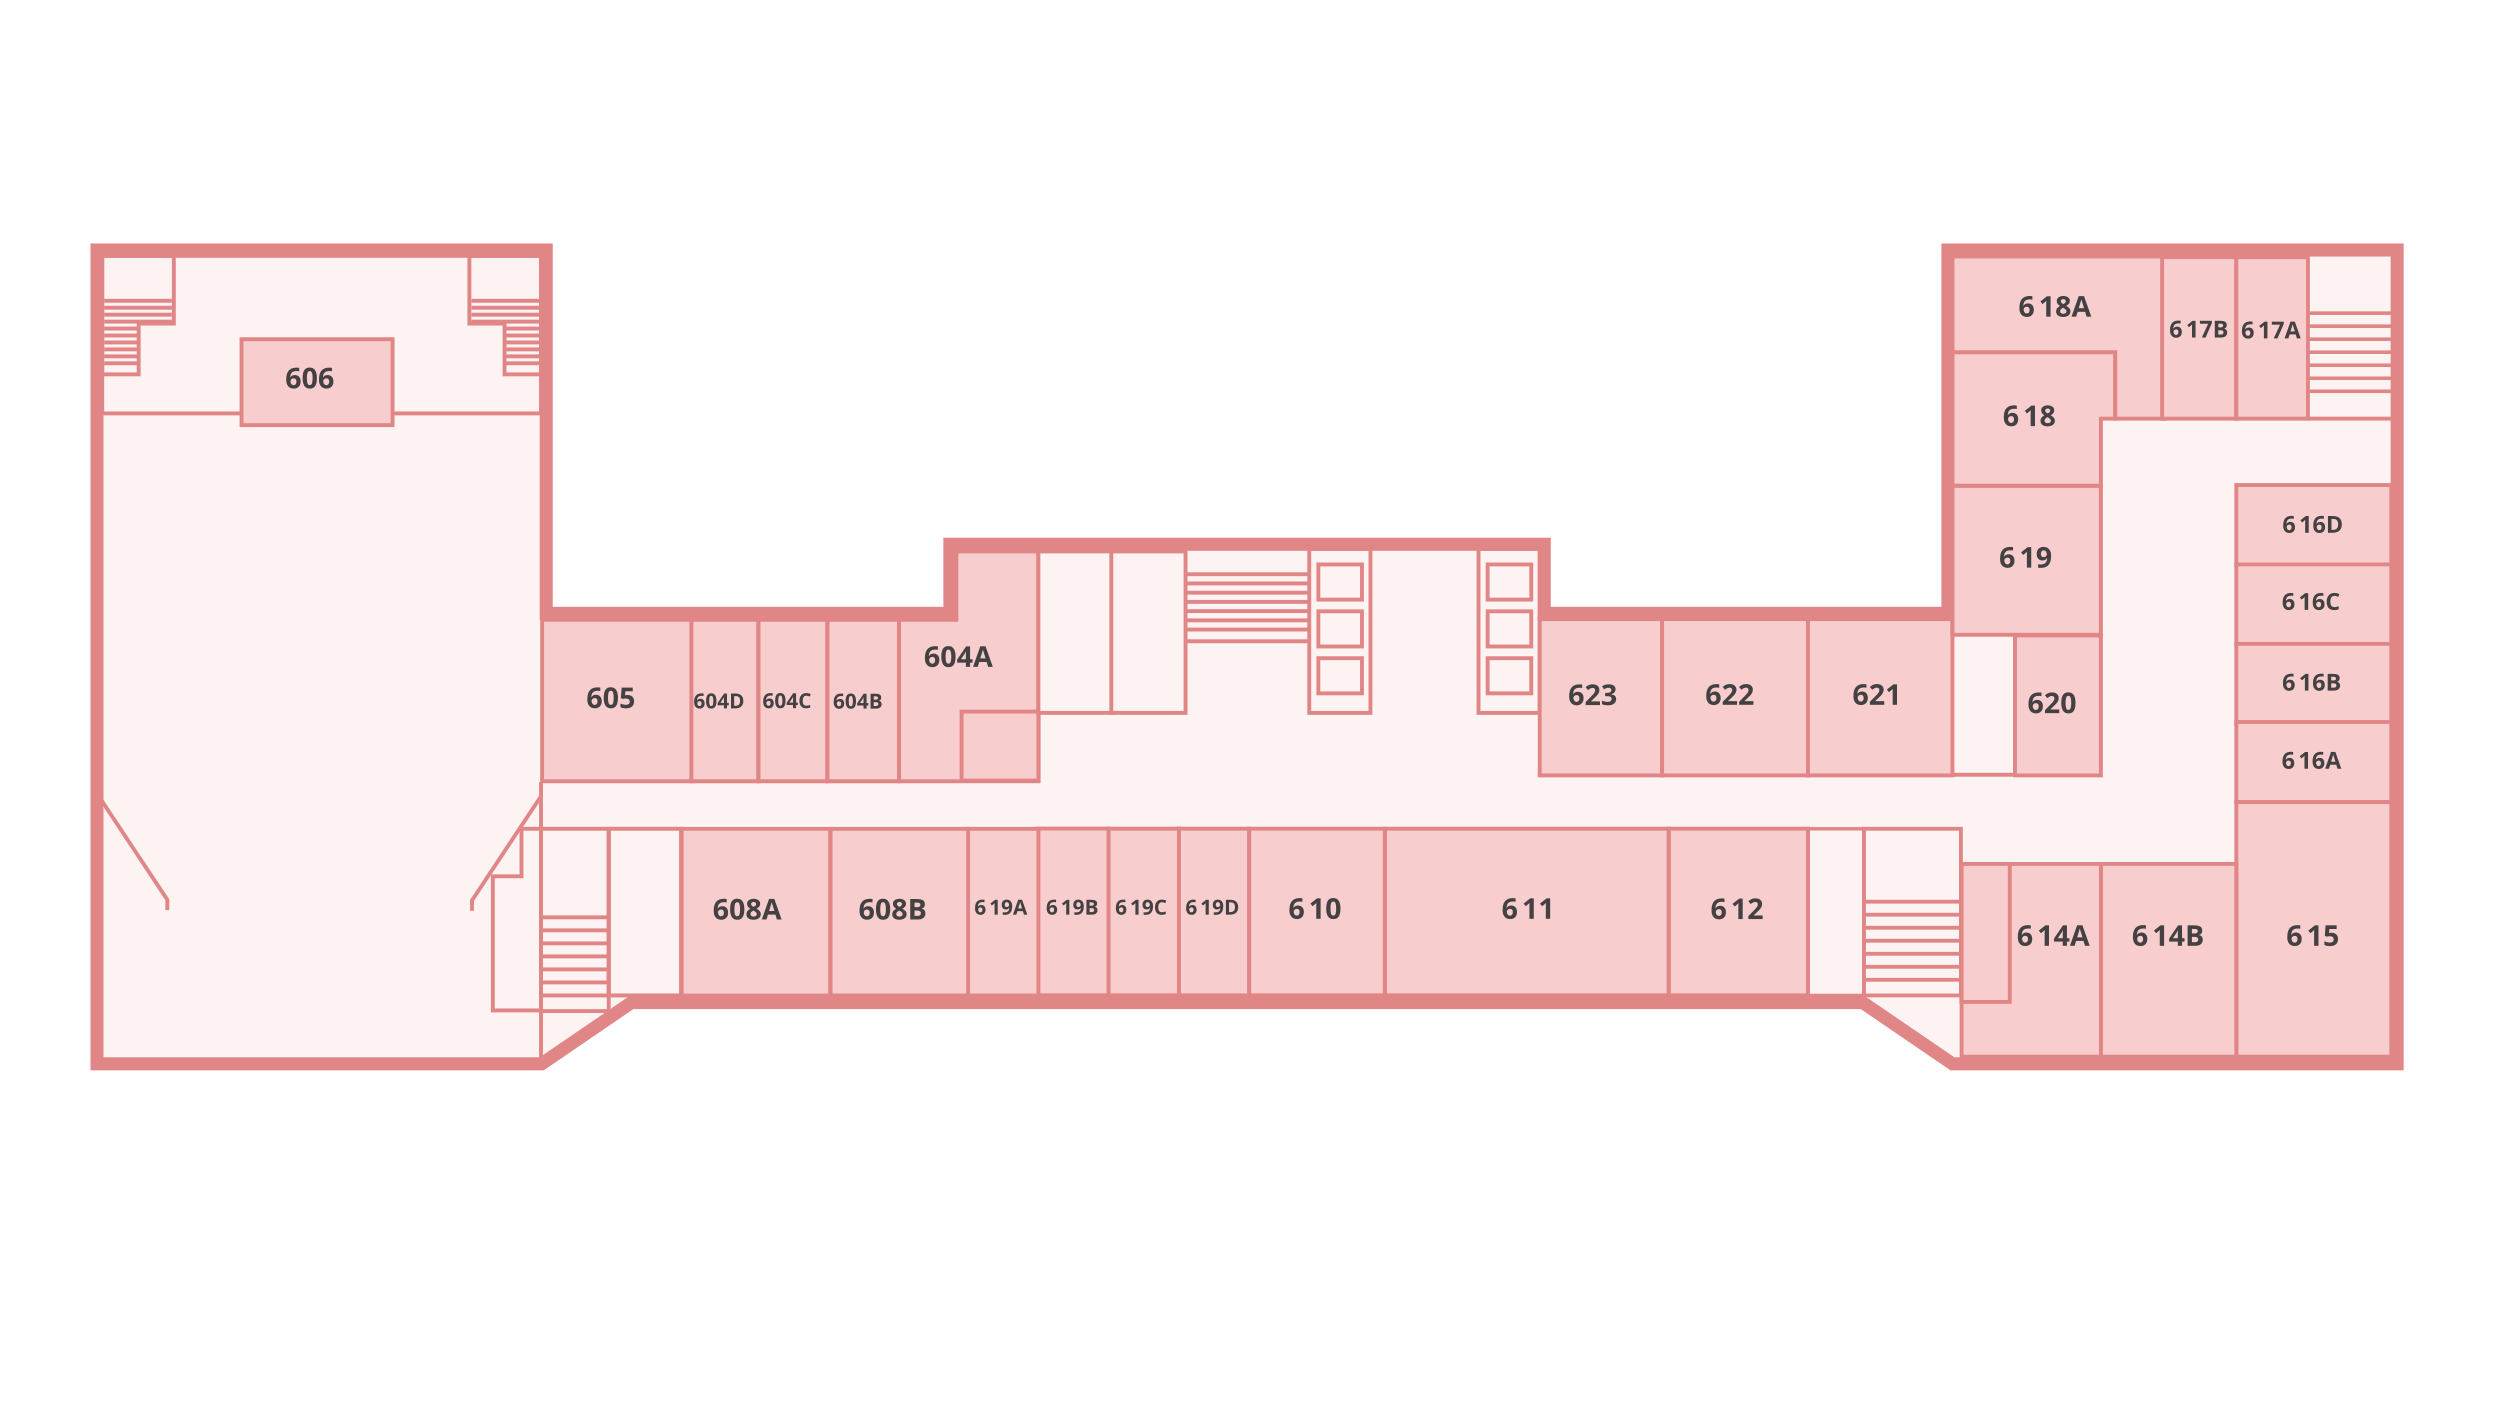
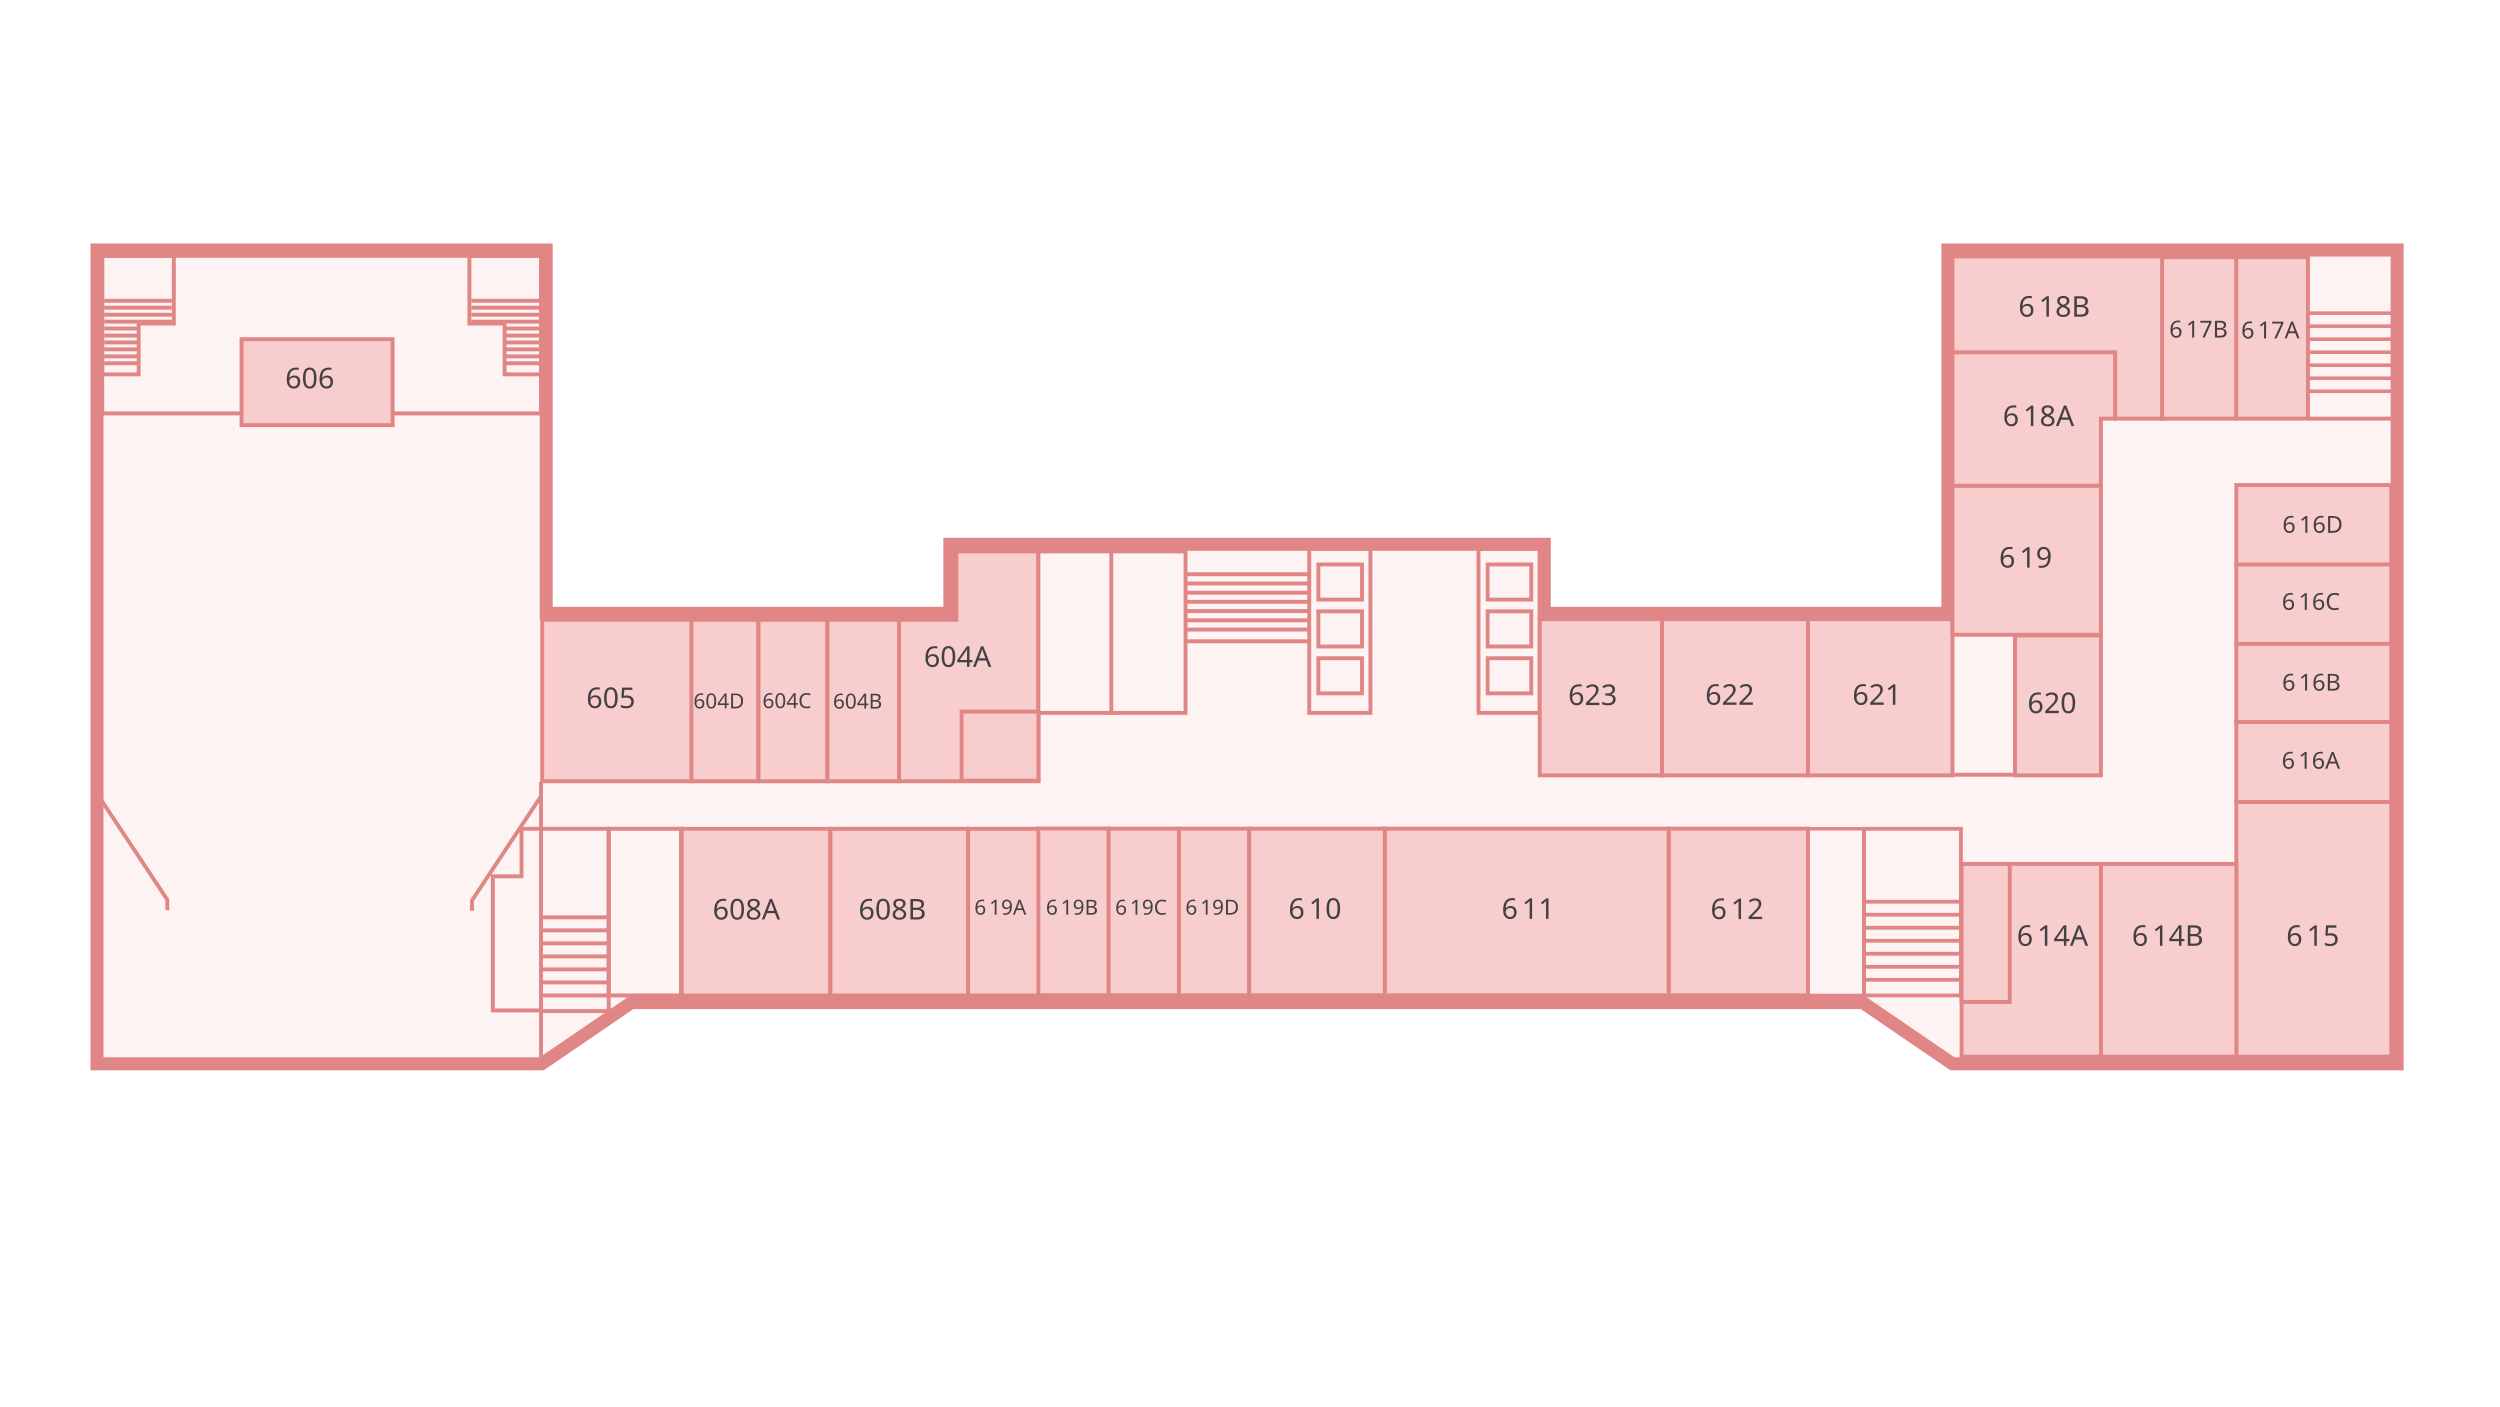
- <svg xmlns="http://www.w3.org/2000/svg" viewBox="0 0 1920 1080">
+ <svg xmlns="http://www.w3.org/2000/svg" version="1.1" id="레이어_1" x="0px" y="0px" viewBox="0 0 1920 1080" style="enable-background:new 0 0 1920 1080;" xml:space="preserve">
+   <style type="text/css">
+ 	.st0{fill:#FDF3F2;}
+ 	.st1{fill:#E18686;}
+ 	.st2{fill:none;stroke:#E18686;stroke-width:3;stroke-miterlimit:10;}
+ 	.st3{fill:none;stroke:#E18686;stroke-width:2.94;stroke-miterlimit:10;}
+ 	.st4{fill:none;stroke:#E18686;stroke-width:2.75;stroke-miterlimit:10;}
+ 	.st5{fill:none;stroke:#E18686;stroke-width:2.98;stroke-miterlimit:10;}
+ 	.st6{fill:#F8CDCE;stroke:#E18686;stroke-width:3;stroke-miterlimit:10;}
+ 	.st7{fill:#434142;}
+ 	.st8{font-family:'NanumSquareOTFEB-KSCpc-EUC-H';}
+ 	.st9{font-size:22px;}
+ 	.st10{font-size:16px;}
+ 	.st11{font-size:18px;}
+ 	.st12{fill:#F8CDCE;stroke:#E18686;stroke-width:2.92;stroke-miterlimit:10;}
+ 	.st13{fill:#F8CDCE;stroke:#E18686;stroke-width:3.06;stroke-miterlimit:10;}
+ 	.st14{fill:none;stroke:#E18686;stroke-width:2.66;stroke-miterlimit:10;}
+ 	.st15{fill:none;stroke:#E18686;stroke-width:3.06;stroke-miterlimit:10;}
+ </style>
  <g id="Layer_border">
-     <polygon points="1499.46 817 1430.64 770 484.86 770 416.04 817 74.5 817 74.5 192 419.5 192 419.5 471 729.5 471 729.5 418 1186 418 1186 471 1496 471 1496 192 1841 192 1841 817 1499.46 817" fill="#fdf3f2" />
-     <path d="m1836,197v615h-335c-22.94-15.67-45.88-31.33-68.82-47H483.32c-22.94,15.67-45.88,31.33-68.82,47H79.5V197h335v279h320v-53h446.5v53h320V197h335m10-10h-355v279h-300v-53h-466.5v53h-300V187H69.5v635h348.09l2.55-1.74,19.87-13.57,46.4-31.69h942.69l11.99,8.19,54.28,37.07,2.55,1.74h348.09V187h0Z" fill="#e18686" />
-     <line x1="1548" y1="595" x2="1500" y2="595" fill="none" stroke="#e18686" stroke-miterlimit="10" stroke-width="3" />
-     <line x1="1837" y1="321.5" x2="1773" y2="321.5" fill="none" stroke="#e18686" stroke-miterlimit="10" stroke-width="3" />
-     <line x1="907.5" y1="492.5" x2="1005.5" y2="492.5" fill="none" stroke="#e18686" stroke-miterlimit="10" stroke-width="3" />
-     <polygon points="400.5 636.5 400.5 673 378.5 673 378.5 776 415.5 776 415.5 680.5 415.5 673 415.5 636.5 400.5 636.5" fill="none" stroke="#e18686" stroke-miterlimit="10" stroke-width="3" />
+     <polygon class="st0" points="1499.5,817 1430.6,770 484.9,770 416,817 74.5,817 74.5,192 419.5,192 419.5,471 729.5,471 729.5,418    1186,418 1186,471 1496,471 1496,192 1841,192 1841,817  " />
+     <path class="st1" d="M1836,197v615h-335c-22.9-15.7-45.9-31.3-68.8-47H483.3c-22.9,15.7-45.9,31.3-68.8,47h-335V197h335v279h320   v-53H1181v53h320V197H1836 M1846,187h-355v279h-300v-53H724.5v53h-300V187h-355v635h348.1l2.5-1.7l19.9-13.6l46.4-31.7h942.7   l12,8.2l54.3,37.1l2.6,1.7H1846L1846,187L1846,187L1846,187z" />
+     <line class="st2" x1="1548" y1="595" x2="1500" y2="595" />
+     <line class="st2" x1="1837" y1="321.5" x2="1773" y2="321.5" />
+     <line class="st2" x1="907.5" y1="492.5" x2="1005.5" y2="492.5" />
+     <polygon class="st2" points="400.5,636.5 400.5,673 378.5,673 378.5,776 415.5,776 415.5,680.5 415.5,673 415.5,636.5  " />
  </g>
  <g id="Layer_others">
-     <rect x="1005.5" y="421.5" width="47" height="126" fill="none" stroke="#e18686" stroke-miterlimit="10" stroke-width="3" />
-     <rect x="1135.5" y="421.5" width="47" height="126" fill="none" stroke="#e18686" stroke-miterlimit="10" stroke-width="3" />
-     <rect x="415.5" y="636.5" width="52" height="140" fill="none" stroke="#e18686" stroke-miterlimit="10" stroke-width="3" />
-     <line x1="415.5" y1="600.5" x2="415.5" y2="812.5" fill="none" stroke="#e18686" stroke-miterlimit="10" stroke-width="3" />
-     <path d="m415.5,611.5c-17.67,26.67-35.33,53.33-53,80v8" fill="none" stroke="#e18686" stroke-miterlimit="10" stroke-width="3" />
-     <rect x="78.5" y="196.5" width="337" height="121" fill="none" stroke="#e18686" stroke-miterlimit="10" stroke-width="3" />
-     <polygon points="133.5 196.5 78.5 196.5 78.5 241.5 78.5 248.5 78.5 287.5 106.5 287.5 106.5 248.5 133.5 248.5 133.5 196.5" fill="none" stroke="#e18686" stroke-miterlimit="10" stroke-width="3" />
-     <line x1="132" y1="231" x2="80" y2="231" fill="none" stroke="#e18686" stroke-miterlimit="10" stroke-width="3" />
-     <line x1="132" y1="236.33" x2="80" y2="236.33" fill="none" stroke="#e18686" stroke-miterlimit="10" stroke-width="3" />
-     <line x1="132" y1="241.67" x2="80" y2="241.67" fill="none" stroke="#e18686" stroke-miterlimit="10" stroke-width="3" />
-     <line x1="132" y1="247" x2="80" y2="247" fill="none" stroke="#e18686" stroke-miterlimit="10" stroke-width="3" />
-     <line x1="105.5" y1="252.33" x2="80" y2="252.33" fill="none" stroke="#e18686" stroke-miterlimit="10" stroke-width="3" />
-     <line x1="105.5" y1="257.67" x2="80" y2="257.67" fill="none" stroke="#e18686" stroke-miterlimit="10" stroke-width="3" />
-     <line x1="105.5" y1="263" x2="80" y2="263" fill="none" stroke="#e18686" stroke-miterlimit="10" stroke-width="3" />
-     <line x1="105.5" y1="268.33" x2="80" y2="268.33" fill="none" stroke="#e18686" stroke-miterlimit="10" stroke-width="3" />
-     <line x1="105.5" y1="273.67" x2="80" y2="273.67" fill="none" stroke="#e18686" stroke-miterlimit="10" stroke-width="3" />
-     <line x1="105.5" y1="279" x2="80" y2="279" fill="none" stroke="#e18686" stroke-miterlimit="10" stroke-width="3" />
-     <polygon points="360.5 196.5 415.5 196.5 415.5 241.5 415.5 248.5 415.5 287.5 387.5 287.5 387.5 248.5 360.5 248.5 360.5 196.5" fill="none" stroke="#e18686" stroke-miterlimit="10" stroke-width="3" />
-     <line x1="362" y1="231" x2="414" y2="231" fill="none" stroke="#e18686" stroke-miterlimit="10" stroke-width="3" />
-     <line x1="362" y1="236.33" x2="414" y2="236.33" fill="none" stroke="#e18686" stroke-miterlimit="10" stroke-width="3" />
-     <line x1="362" y1="241.67" x2="414" y2="241.67" fill="none" stroke="#e18686" stroke-miterlimit="10" stroke-width="3" />
-     <line x1="362" y1="247" x2="414" y2="247" fill="none" stroke="#e18686" stroke-miterlimit="10" stroke-width="3" />
-     <line x1="388.5" y1="252.33" x2="414" y2="252.33" fill="none" stroke="#e18686" stroke-miterlimit="10" stroke-width="3" />
-     <line x1="388.5" y1="257.67" x2="414" y2="257.67" fill="none" stroke="#e18686" stroke-miterlimit="10" stroke-width="3" />
-     <line x1="388.5" y1="263" x2="414" y2="263" fill="none" stroke="#e18686" stroke-miterlimit="10" stroke-width="3" />
-     <line x1="388.5" y1="268.33" x2="414" y2="268.33" fill="none" stroke="#e18686" stroke-miterlimit="10" stroke-width="3" />
-     <line x1="388.5" y1="273.67" x2="414" y2="273.67" fill="none" stroke="#e18686" stroke-miterlimit="10" stroke-width="3" />
-     <line x1="388.5" y1="279" x2="414" y2="279" fill="none" stroke="#e18686" stroke-miterlimit="10" stroke-width="3" />
-     <path d="m75.5,611c17.67,26.67,35.33,53.33,53,80v8" fill="none" stroke="#e18686" stroke-miterlimit="10" stroke-width="3" />
-     <rect x="1431.5" y="636.5" width="74.5" height="128" fill="none" stroke="#e18686" stroke-miterlimit="10" stroke-width="2.94" />
-     <line x1="1431.5" y1="692.5" x2="1505.5" y2="692.5" fill="none" stroke="#e18686" stroke-miterlimit="10" stroke-width="2.94" />
-     <line x1="1431.5" y1="702.5" x2="1505.5" y2="702.5" fill="none" stroke="#e18686" stroke-miterlimit="10" stroke-width="2.94" />
-     <line x1="1431.5" y1="712.5" x2="1505.5" y2="712.5" fill="none" stroke="#e18686" stroke-miterlimit="10" stroke-width="2.94" />
-     <line x1="1431.5" y1="722.5" x2="1505.5" y2="722.5" fill="none" stroke="#e18686" stroke-miterlimit="10" stroke-width="2.94" />
-     <line x1="1431.5" y1="732.5" x2="1505.5" y2="732.5" fill="none" stroke="#e18686" stroke-miterlimit="10" stroke-width="2.94" />
-     <line x1="1431.5" y1="742.5" x2="1505.5" y2="742.5" fill="none" stroke="#e18686" stroke-miterlimit="10" stroke-width="2.94" />
-     <line x1="1431.5" y1="752.5" x2="1505.5" y2="752.5" fill="none" stroke="#e18686" stroke-miterlimit="10" stroke-width="2.94" />
-     <line x1="417" y1="704.5" x2="467" y2="704.5" fill="none" stroke="#e18686" stroke-miterlimit="10" stroke-width="3" />
-     <line x1="417" y1="714.5" x2="467" y2="714.5" fill="none" stroke="#e18686" stroke-miterlimit="10" stroke-width="3" />
-     <line x1="417" y1="724.5" x2="467" y2="724.5" fill="none" stroke="#e18686" stroke-miterlimit="10" stroke-width="3" />
-     <line x1="417" y1="734.5" x2="467" y2="734.5" fill="none" stroke="#e18686" stroke-miterlimit="10" stroke-width="3" />
-     <line x1="417" y1="744.5" x2="467" y2="744.5" fill="none" stroke="#e18686" stroke-miterlimit="10" stroke-width="3" />
-     <line x1="417" y1="754.5" x2="467" y2="754.5" fill="none" stroke="#e18686" stroke-miterlimit="10" stroke-width="3" />
-     <line x1="417" y1="764.5" x2="467" y2="764.5" fill="none" stroke="#e18686" stroke-miterlimit="10" stroke-width="3" />
-     <line x1="911" y1="441" x2="1005" y2="441" fill="none" stroke="#e18686" stroke-miterlimit="10" stroke-width="3" />
-     <line x1="911" y1="448.08" x2="1005" y2="448.08" fill="none" stroke="#e18686" stroke-miterlimit="10" stroke-width="3" />
-     <line x1="911" y1="455.17" x2="1005" y2="455.17" fill="none" stroke="#e18686" stroke-miterlimit="10" stroke-width="3" />
-     <line x1="911" y1="462.25" x2="1005" y2="462.25" fill="none" stroke="#e18686" stroke-miterlimit="10" stroke-width="3" />
-     <line x1="911" y1="469.33" x2="1005" y2="469.33" fill="none" stroke="#e18686" stroke-miterlimit="10" stroke-width="3" />
-     <line x1="911" y1="476.42" x2="1005" y2="476.42" fill="none" stroke="#e18686" stroke-miterlimit="10" stroke-width="3" />
-     <line x1="911" y1="483.5" x2="1005" y2="483.5" fill="none" stroke="#e18686" stroke-miterlimit="10" stroke-width="3" />
-     <line x1="1773" y1="240.5" x2="1838" y2="240.5" fill="none" stroke="#e18686" stroke-miterlimit="10" stroke-width="2.75" />
-     <line x1="1773" y1="250.5" x2="1838" y2="250.5" fill="none" stroke="#e18686" stroke-miterlimit="10" stroke-width="2.75" />
-     <line x1="1773" y1="260.5" x2="1838" y2="260.5" fill="none" stroke="#e18686" stroke-miterlimit="10" stroke-width="2.75" />
-     <line x1="1773" y1="270.5" x2="1838" y2="270.5" fill="none" stroke="#e18686" stroke-miterlimit="10" stroke-width="2.75" />
-     <line x1="1773" y1="280.5" x2="1838" y2="280.5" fill="none" stroke="#e18686" stroke-miterlimit="10" stroke-width="2.75" />
-     <line x1="1773" y1="290.5" x2="1838" y2="290.5" fill="none" stroke="#e18686" stroke-miterlimit="10" stroke-width="2.75" />
-     <line x1="1773" y1="300.5" x2="1838" y2="300.5" fill="none" stroke="#e18686" stroke-miterlimit="10" stroke-width="2.75" />
-     <rect x="1012.5" y="433.5" width="33.5" height="27" fill="none" stroke="#e18686" stroke-miterlimit="10" stroke-width="2.98" />
-     <rect x="1012.5" y="469.5" width="33.5" height="27" fill="none" stroke="#e18686" stroke-miterlimit="10" stroke-width="2.98" />
-     <rect x="1012.5" y="505.5" width="33.5" height="27" fill="none" stroke="#e18686" stroke-miterlimit="10" stroke-width="2.98" />
-     <rect x="1142.5" y="433.5" width="33.5" height="27" fill="none" stroke="#e18686" stroke-miterlimit="10" stroke-width="2.98" />
-     <rect x="1142.5" y="469.5" width="33.5" height="27" fill="none" stroke="#e18686" stroke-miterlimit="10" stroke-width="2.98" />
-     <rect x="1142.5" y="505.5" width="33.5" height="27" fill="none" stroke="#e18686" stroke-miterlimit="10" stroke-width="2.98" />
+     <rect x="1005.5" y="421.5" class="st2" width="47" height="126" />
+     <rect x="1135.5" y="421.5" class="st2" width="47" height="126" />
+     <rect x="415.5" y="636.5" class="st2" width="52" height="140" />
+     <line class="st2" x1="415.5" y1="600.5" x2="415.5" y2="812.5" />
+     <path class="st2" d="M415.5,611.5c-17.7,26.7-35.3,53.3-53,80v8" />
+     <rect x="78.5" y="196.5" class="st2" width="337" height="121" />
+     <polygon class="st2" points="133.5,196.5 78.5,196.5 78.5,241.5 78.5,248.5 78.5,287.5 106.5,287.5 106.5,248.5 133.5,248.5  " />
+     <line class="st2" x1="132" y1="231" x2="80" y2="231" />
+     <line class="st2" x1="132" y1="236.3" x2="80" y2="236.3" />
+     <line class="st2" x1="132" y1="241.7" x2="80" y2="241.7" />
+     <line class="st2" x1="132" y1="247" x2="80" y2="247" />
+     <line class="st2" x1="105.5" y1="252.3" x2="80" y2="252.3" />
+     <line class="st2" x1="105.5" y1="257.7" x2="80" y2="257.7" />
+     <line class="st2" x1="105.5" y1="263" x2="80" y2="263" />
+     <line class="st2" x1="105.5" y1="268.3" x2="80" y2="268.3" />
+     <line class="st2" x1="105.5" y1="273.7" x2="80" y2="273.7" />
+     <line class="st2" x1="105.5" y1="279" x2="80" y2="279" />
+     <polygon class="st2" points="360.5,196.5 415.5,196.5 415.5,241.5 415.5,248.5 415.5,287.5 387.5,287.5 387.5,248.5 360.5,248.5     " />
+     <line class="st2" x1="362" y1="231" x2="414" y2="231" />
+     <line class="st2" x1="362" y1="236.3" x2="414" y2="236.3" />
+     <line class="st2" x1="362" y1="241.7" x2="414" y2="241.7" />
+     <line class="st2" x1="362" y1="247" x2="414" y2="247" />
+     <line class="st2" x1="388.5" y1="252.3" x2="414" y2="252.3" />
+     <line class="st2" x1="388.5" y1="257.7" x2="414" y2="257.7" />
+     <line class="st2" x1="388.5" y1="263" x2="414" y2="263" />
+     <line class="st2" x1="388.5" y1="268.3" x2="414" y2="268.3" />
+     <line class="st2" x1="388.5" y1="273.7" x2="414" y2="273.7" />
+     <line class="st2" x1="388.5" y1="279" x2="414" y2="279" />
+     <path class="st2" d="M75.5,611c17.7,26.7,35.3,53.3,53,80v8" />
+     <rect x="1431.5" y="636.5" class="st3" width="74.5" height="128" />
+     <line class="st3" x1="1431.5" y1="692.5" x2="1505.5" y2="692.5" />
+     <line class="st3" x1="1431.5" y1="702.5" x2="1505.5" y2="702.5" />
+     <line class="st3" x1="1431.5" y1="712.5" x2="1505.5" y2="712.5" />
+     <line class="st3" x1="1431.5" y1="722.5" x2="1505.5" y2="722.5" />
+     <line class="st3" x1="1431.5" y1="732.5" x2="1505.5" y2="732.5" />
+     <line class="st3" x1="1431.5" y1="742.5" x2="1505.5" y2="742.5" />
+     <line class="st3" x1="1431.5" y1="752.5" x2="1505.5" y2="752.5" />
+     <line class="st2" x1="417" y1="704.5" x2="467" y2="704.5" />
+     <line class="st2" x1="417" y1="714.5" x2="467" y2="714.5" />
+     <line class="st2" x1="417" y1="724.5" x2="467" y2="724.5" />
+     <line class="st2" x1="417" y1="734.5" x2="467" y2="734.5" />
+     <line class="st2" x1="417" y1="744.5" x2="467" y2="744.5" />
+     <line class="st2" x1="417" y1="754.5" x2="467" y2="754.5" />
+     <line class="st2" x1="417" y1="764.5" x2="467" y2="764.5" />
+     <line class="st2" x1="911" y1="441" x2="1005" y2="441" />
+     <line class="st2" x1="911" y1="448.1" x2="1005" y2="448.1" />
+     <line class="st2" x1="911" y1="455.2" x2="1005" y2="455.2" />
+     <line class="st2" x1="911" y1="462.2" x2="1005" y2="462.2" />
+     <line class="st2" x1="911" y1="469.3" x2="1005" y2="469.3" />
+     <line class="st2" x1="911" y1="476.4" x2="1005" y2="476.4" />
+     <line class="st2" x1="911" y1="483.5" x2="1005" y2="483.5" />
+     <line class="st4" x1="1773" y1="240.5" x2="1838" y2="240.5" />
+     <line class="st4" x1="1773" y1="250.5" x2="1838" y2="250.5" />
+     <line class="st4" x1="1773" y1="260.5" x2="1838" y2="260.5" />
+     <line class="st4" x1="1773" y1="270.5" x2="1838" y2="270.5" />
+     <line class="st4" x1="1773" y1="280.5" x2="1838" y2="280.5" />
+     <line class="st4" x1="1773" y1="290.5" x2="1838" y2="290.5" />
+     <line class="st4" x1="1773" y1="300.5" x2="1838" y2="300.5" />
+     <rect x="1012.5" y="433.5" class="st5" width="33.5" height="27" />
+     <rect x="1012.5" y="469.5" class="st5" width="33.5" height="27" />
+     <rect x="1012.5" y="505.5" class="st5" width="33.5" height="27" />
+     <rect x="1142.5" y="433.5" class="st5" width="33.5" height="27" />
+     <rect x="1142.5" y="469.5" class="st5" width="33.5" height="27" />
+     <rect x="1142.5" y="505.5" class="st5" width="33.5" height="27" />
  </g>
  <g id="Layer_623">
-     <rect x="1182.5" y="475.5" width="94" height="120" fill="#f8cdce" stroke="#e18686" stroke-miterlimit="10" stroke-width="3" />
-     <text transform="translate(1204.33 541.47)" fill="#434142" font-family="NanumSquareNeovariable-Heavy, 'NanumSquare Neo variable'" font-size="22" font-variation-settings="'wght' 900" font-weight="800">
-       <tspan x="0" y="0">623</tspan>
-     </text>
+     <rect x="1182.5" y="475.5" class="st6" width="94" height="120" />
+     <text transform="matrix(1 0 0 1 1204.33 541.47)" class="st7 st8 st9">623</text>
  </g>
  <g id="Layer_622">
-     <rect x="1276.5" y="475.5" width="112" height="120" transform="translate(2665 1071) rotate(180)" fill="#f8cdce" stroke="#e18686" stroke-miterlimit="10" stroke-width="3" />
-     <text transform="translate(1309.6 541.27)" fill="#434142" font-family="NanumSquareNeovariable-Heavy, 'NanumSquare Neo variable'" font-size="22" font-variation-settings="'wght' 900" font-weight="800">
-       <tspan x="0" y="0">622</tspan>
-     </text>
+     <rect x="1276.5" y="475.5" class="st6" width="112" height="120" />
+     <text transform="matrix(1 0 0 1 1309.6 541.27)" class="st7 st8 st9">622</text>
  </g>
  <g id="Layer_621">
-     <rect x="1388.5" y="475.5" width="111" height="120" fill="#f8cdce" stroke="#e18686" stroke-miterlimit="10" stroke-width="3" />
-     <text transform="translate(1422.64 541.27)" fill="#434142" font-family="NanumSquareNeovariable-Heavy, 'NanumSquare Neo variable'" font-size="22" font-variation-settings="'wght' 900" font-weight="800">
-       <tspan x="0" y="0">621</tspan>
-     </text>
+     <rect x="1388.5" y="475.5" class="st6" width="111" height="120" />
+     <text transform="matrix(1 0 0 1 1422.64 541.27)" class="st7 st8 st9">621</text>
  </g>
  <g id="Layer_620">
-     <rect x="1547.5" y="488" width="66" height="107.5" transform="translate(3161 1083.5) rotate(180)" fill="#f8cdce" stroke="#e18686" stroke-miterlimit="10" stroke-width="3" />
-     <text transform="translate(1557.08 547.68)" fill="#434142" font-family="NanumSquareNeovariable-Heavy, 'NanumSquare Neo variable'" font-size="22" font-variation-settings="'wght' 900" font-weight="800">
-       <tspan x="0" y="0">620</tspan>
-     </text>
+     <rect x="1547.5" y="488" class="st6" width="66" height="107.5" />
+     <text transform="matrix(1 0 0 1 1557.08 547.68)" class="st7 st8 st9">620</text>
  </g>
  <g id="Layer_619">
-     <rect x="1499.5" y="373" width="114" height="114.5" transform="translate(3113 860.5) rotate(180)" fill="#f8cdce" stroke="#e18686" stroke-miterlimit="10" stroke-width="3" />
-     <text transform="translate(1535.25 435.9)" fill="#434142" font-family="NanumSquareNeovariable-Heavy, 'NanumSquare Neo variable'" font-size="22" font-variation-settings="'wght' 900" font-weight="800">
-       <tspan x="0" y="0" letter-spacing="0em">6</tspan>
-       <tspan x="15.64" y="0">19</tspan>
-     </text>
+     <rect x="1499.5" y="373" class="st6" width="114" height="114.5" />
+     <text transform="matrix(1 0 0 1 1535.25 435.9)" class="st7 st8 st9">6</text>
+     <text transform="matrix(1 0 0 1 1550.89 435.9)" class="st7 st8 st9">19</text>
  </g>
  <g id="Layer_618">
-     <polygon points="1624.5 270.5 1613.5 270.5 1608.5 270.5 1499.5 270.5 1499.5 373 1613.5 373 1613.5 321.5 1624.5 321.5 1624.5 270.5" fill="#f8cdce" stroke="#e18686" stroke-miterlimit="10" stroke-width="3" />
-     <text transform="translate(1538.13 327.22)" fill="#434142" font-family="NanumSquareNeovariable-Heavy, 'NanumSquare Neo variable'" font-size="22" font-variation-settings="'wght' 900" font-weight="800">
-       <tspan x="0" y="0" letter-spacing="0em">6</tspan>
-       <tspan x="15.64" y="0">18</tspan>
-     </text>
+     <polygon class="st6" points="1624.5,270.5 1613.5,270.5 1608.5,270.5 1499.5,270.5 1499.5,373 1613.5,373 1613.5,321.5    1624.5,321.5  " />
+     <text transform="matrix(1 0 0 1 1538.13 327.22)" class="st7 st8 st9">6</text>
+     <text transform="matrix(1 0 0 1 1553.77 327.22)" class="st7 st8 st9">18A</text>
  </g>
  <g id="Layer_619D">
-     <rect x="905.21" y="636.42" width="54.21" height="128" fill="#f8cdce" stroke="#e18686" stroke-miterlimit="10" stroke-width="3" />
-     <text transform="translate(910.36 702.45)" fill="#434142" font-family="NanumSquareNeovariable-Heavy, 'NanumSquare Neo variable'" font-size="16" font-variation-settings="'wght' 900" font-weight="800">
-       <tspan x="0" y="0" letter-spacing="-.01em">6</tspan>
-       <tspan x="11.38" y="0">19D</tspan>
-     </text>
+     <rect x="905.2" y="636.4" class="st6" width="54.2" height="128" />
+     <text transform="matrix(1 0 0 1 910.36 702.45)" class="st7 st8 st10">6</text>
+     <text transform="matrix(1 0 0 1 921.74 702.45)" class="st7 st8 st10">19D</text>
  </g>
  <g id="Layer_619C">
-     <rect x="851.21" y="636.42" width="54.21" height="128" fill="#f8cdce" stroke="#e18686" stroke-miterlimit="10" stroke-width="3" />
-     <text transform="translate(856.41 702.45)" fill="#434142" font-family="NanumSquareNeovariable-Heavy, 'NanumSquare Neo variable'" font-size="16" font-variation-settings="'wght' 900" font-weight="800">
-       <tspan x="0" y="0" letter-spacing="-.01em">6</tspan>
-       <tspan x="11.38" y="0">19C</tspan>
-     </text>
+     <rect x="851.2" y="636.4" class="st6" width="54.2" height="128" />
+     <text transform="matrix(1 0 0 1 856.41 702.45)" class="st7 st8 st10">6</text>
+     <text transform="matrix(1 0 0 1 867.79 702.45)" class="st7 st8 st10">19C</text>
  </g>
  <g id="Layer_619B">
-     <rect x="797.09" y="636.33" width="54.21" height="128" fill="#f8cdce" stroke="#e18686" stroke-miterlimit="10" stroke-width="3" />
-     <text transform="translate(803.26 702.45)" fill="#434142" font-family="NanumSquareNeovariable-Heavy, 'NanumSquare Neo variable'" font-size="16" font-variation-settings="'wght' 900" font-weight="800">
-       <tspan x="0" y="0" letter-spacing="-.01em">6</tspan>
-       <tspan x="11.38" y="0">19B</tspan>
-     </text>
+     <rect x="797.1" y="636.3" class="st6" width="54.2" height="128" />
+     <text transform="matrix(1 0 0 1 803.26 702.45)" class="st7 st8 st10">6</text>
+     <text transform="matrix(1 0 0 1 814.64 702.45)" class="st7 st8 st10">19B</text>
  </g>
  <g id="Layer_619A">
-     <rect x="743.29" y="636.54" width="54.21" height="128" fill="#f8cdce" stroke="#e18686" stroke-miterlimit="10" stroke-width="3" />
-     <text transform="translate(748.26 702.45)" fill="#434142" font-family="NanumSquareNeovariable-Heavy, 'NanumSquare Neo variable'" font-size="16" font-variation-settings="'wght' 900" font-weight="800">
-       <tspan x="0" y="0" letter-spacing="-.01em">6</tspan>
-       <tspan x="11.38" y="0">19A</tspan>
-     </text>
+     <rect x="743.3" y="636.5" class="st6" width="54.2" height="128" />
+     <text transform="matrix(1 0 0 1 748.26 702.45)" class="st7 st8 st10">6</text>
+     <text transform="matrix(1 0 0 1 759.64 702.45)" class="st7 st8 st10">19A</text>
  </g>
  <g id="Layer_618A">
-     <path d="m1499.5,197v73.5h125v51h38v-124.5h-163Z" fill="#f8cdce" stroke="#e18686" stroke-miterlimit="10" stroke-width="3" />
-     <text transform="translate(1550.1 243.21)" fill="#434142" font-family="NanumSquareNeovariable-Heavy, 'NanumSquare Neo variable'" font-size="22" font-variation-settings="'wght' 900" font-weight="800">
-       <tspan x="0" y="0" letter-spacing="0em">6</tspan>
-       <tspan x="15.64" y="0">18A</tspan>
-     </text>
+     <path class="st6" d="M1499.5,197v73.5h125v51h38V197H1499.5z" />
+     <text transform="matrix(1 0 0 1 1550.1 243.21)" class="st7 st8 st9">6</text>
+     <text transform="matrix(1 0 0 1 1565.74 243.21)" class="st7 st8 st9">18B</text>
  </g>
  <g id="Layer_617B">
-     <rect x="1660.5" y="197.5" width="57" height="124" fill="#f8cdce" stroke="#e18686" stroke-miterlimit="10" stroke-width="3" />
-     <text transform="translate(1665.94 259.21)" fill="#434142" font-family="NanumSquareNeovariable-Heavy, 'NanumSquare Neo variable'" font-size="18" font-variation-settings="'wght' 900" font-weight="800">
-       <tspan x="0" y="0" letter-spacing="-.01em">6</tspan>
-       <tspan x="12.8" y="0">17B</tspan>
-     </text>
+     <rect x="1660.5" y="197.5" class="st6" width="57" height="124" />
+     <text transform="matrix(1 0 0 1 1665.94 259.21)" class="st7 st8 st11">6</text>
+     <text transform="matrix(1 0 0 1 1678.74 259.21)" class="st7 st8 st11">17B</text>
  </g>
  <g id="Layer_617A">
-     <rect x="1717.5" y="197.5" width="55" height="124" transform="translate(3490 519) rotate(180)" fill="#f8cdce" stroke="#e18686" stroke-miterlimit="10" stroke-width="3" />
-     <text transform="translate(1721.15 259.89)" fill="#434142" font-family="NanumSquareNeovariable-Heavy, 'NanumSquare Neo variable'" font-size="18" font-variation-settings="'wght' 900" font-weight="800">
-       <tspan x="0" y="0" letter-spacing="-.01em">6</tspan>
-       <tspan x="12.8" y="0">17A</tspan>
-     </text>
+     <rect x="1717.5" y="197.5" class="st6" width="55" height="124" />
+     <text transform="matrix(1 0 0 1 1721.15 259.89)" class="st7 st8 st11">6</text>
+     <text transform="matrix(1 0 0 1 1733.95 259.89)" class="st7 st8 st11">17A</text>
  </g>
  <g id="Layer_616D">
-     <rect x="1717.5" y="372.5" width="119" height="61.5" transform="translate(3554 806.5) rotate(180)" fill="#f8cdce" stroke="#e18686" stroke-miterlimit="10" stroke-width="3" />
-     <text transform="translate(1752.85 409.17)" fill="#434142" font-family="NanumSquareNeovariable-Heavy, 'NanumSquare Neo variable'" font-size="18" font-variation-settings="'wght' 900" font-weight="800">
-       <tspan x="0" y="0" letter-spacing="-.01em">6</tspan>
-       <tspan x="12.8" y="0">16D</tspan>
-     </text>
+     <rect x="1717.5" y="372.5" class="st6" width="119" height="61.5" />
+     <text transform="matrix(1 0 0 1 1752.85 409.17)" class="st7 st8 st11">6</text>
+     <text transform="matrix(1 0 0 1 1765.65 409.17)" class="st7 st8 st11">16D</text>
  </g>
  <g id="Layer_616C">
-     <rect x="1717.5" y="433.5" width="119" height="61.5" transform="translate(3554 928.5) rotate(180)" fill="#f8cdce" stroke="#e18686" stroke-miterlimit="10" stroke-width="3" />
-     <text transform="translate(1752.43 468.38)" fill="#434142" font-family="NanumSquareNeovariable-Heavy, 'NanumSquare Neo variable'" font-size="18" font-variation-settings="'wght' 900" font-weight="800">
-       <tspan x="0" y="0" letter-spacing="-.01em">6</tspan>
-       <tspan x="12.8" y="0">16C</tspan>
-     </text>
+     <rect x="1717.5" y="433.5" class="st6" width="119" height="61.5" />
+     <text transform="matrix(1 0 0 1 1752.43 468.38)" class="st7 st8 st11">6</text>
+     <text transform="matrix(1 0 0 1 1765.23 468.38)" class="st7 st8 st11">16C</text>
  </g>
  <g id="Layer_616B">
-     <rect x="1717.5" y="494.5" width="119" height="61.5" transform="translate(3554 1050.5) rotate(180)" fill="#f8cdce" stroke="#e18686" stroke-miterlimit="10" stroke-width="3" />
-     <text transform="translate(1752.64 530.38)" fill="#434142" font-family="NanumSquareNeovariable-Heavy, 'NanumSquare Neo variable'" font-size="18" font-variation-settings="'wght' 900" font-weight="800">
-       <tspan x="0" y="0" letter-spacing="-.01em">6</tspan>
-       <tspan x="12.8" y="0">16B</tspan>
-     </text>
+     <rect x="1717.5" y="494.5" class="st6" width="119" height="61.5" />
+     <text transform="matrix(1 0 0 1 1752.64 530.38)" class="st7 st8 st11">6</text>
+     <text transform="matrix(1 0 0 1 1765.44 530.38)" class="st7 st8 st11">16B</text>
  </g>
  <g id="Layer_616A">
-     <rect x="1717.5" y="554.5" width="119" height="61.5" transform="translate(3554 1170.5) rotate(180)" fill="#f8cdce" stroke="#e18686" stroke-miterlimit="10" stroke-width="3" />
-     <text transform="translate(1752.31 590.38)" fill="#434142" font-family="NanumSquareNeovariable-Heavy, 'NanumSquare Neo variable'" font-size="18" font-variation-settings="'wght' 900" font-weight="800">
-       <tspan x="0" y="0" letter-spacing="-.01em">6</tspan>
-       <tspan x="12.8" y="0">16A</tspan>
-     </text>
+     <rect x="1717.5" y="554.5" class="st6" width="119" height="61.5" />
+     <text transform="matrix(1 0 0 1 1752.31 590.38)" class="st7 st8 st11">6</text>
+     <text transform="matrix(1 0 0 1 1765.11 590.38)" class="st7 st8 st11">16A</text>
  </g>
  <g id="Layer_615">
-     <rect x="1717.5" y="616" width="119" height="195.5" transform="translate(3554 1427.5) rotate(180)" fill="#f8cdce" stroke="#e18686" stroke-miterlimit="10" stroke-width="3" />
-     <text transform="translate(1755.84 726.38)" fill="#434142" font-family="NanumSquareNeovariable-Heavy, 'NanumSquare Neo variable'" font-size="22" font-variation-settings="'wght' 900" font-weight="800">
-       <tspan x="0" y="0" letter-spacing="0em">6</tspan>
-       <tspan x="15.64" y="0">15</tspan>
-     </text>
+     <rect x="1717.5" y="616" class="st6" width="119" height="195.5" />
+     <text transform="matrix(1 0 0 1 1755.84 726.38)" class="st7 st8 st9">6</text>
+     <text transform="matrix(1 0 0 1 1771.48 726.38)" class="st7 st8 st9">15</text>
  </g>
  <g id="Layer_614B">
-     <rect x="1613.5" y="663.5" width="104" height="148" fill="#f8cdce" stroke="#e18686" stroke-miterlimit="10" stroke-width="3" />
-     <text transform="translate(1637.28 726.38)" fill="#434142" font-family="NanumSquareNeovariable-Heavy, 'NanumSquare Neo variable'" font-size="22" font-variation-settings="'wght' 900" font-weight="800">
-       <tspan x="0" y="0" letter-spacing="0em">6</tspan>
-       <tspan x="15.64" y="0">14B</tspan>
-     </text>
+     <rect x="1613.5" y="663.5" class="st6" width="104" height="148" />
+     <text transform="matrix(1 0 0 1 1637.28 726.38)" class="st7 st8 st9">6</text>
+     <text transform="matrix(1 0 0 1 1652.92 726.38)" class="st7 st8 st9">14B</text>
  </g>
  <g id="Layer_614A">
-     <rect x="1506.5" y="663.5" width="107" height="148" transform="translate(3120 1475) rotate(180)" fill="#f8cdce" stroke="#e18686" stroke-miterlimit="10" stroke-width="3" />
-     <rect x="1506.5" y="663.5" width="37" height="106" fill="#f8cdce" stroke="#e18686" stroke-miterlimit="10" stroke-width="3" />
-     <text transform="translate(1548.88 726.38)" fill="#434142" font-family="NanumSquareNeovariable-Heavy, 'NanumSquare Neo variable'" font-size="22" font-variation-settings="'wght' 900" font-weight="800">
-       <tspan x="0" y="0" letter-spacing="0em">6</tspan>
-       <tspan x="15.64" y="0">14A</tspan>
-     </text>
+     <rect x="1506.5" y="663.5" class="st6" width="107" height="148" />
+     <rect x="1506.5" y="663.5" class="st6" width="37" height="106" />
+     <text transform="matrix(1 0 0 1 1548.88 726.38)" class="st7 st8 st9">6</text>
+     <text transform="matrix(1 0 0 1 1564.52 726.38)" class="st7 st8 st9">14A</text>
  </g>
  <g id="Layer_612">
-     <rect x="1281.5" y="636.42" width="107" height="128" transform="translate(2670 1400.84) rotate(180)" fill="#f8cdce" stroke="#e18686" stroke-miterlimit="10" stroke-width="3" />
-     <text transform="translate(1313.65 705.85)" fill="#434142" font-family="NanumSquareNeovariable-Heavy, 'NanumSquare Neo variable'" font-size="22" font-variation-settings="'wght' 900" font-weight="800">
-       <tspan x="0" y="0" letter-spacing="0em">6</tspan>
-       <tspan x="15.64" y="0">12</tspan>
-     </text>
+     <rect x="1281.5" y="636.4" class="st6" width="107" height="128" />
+     <text transform="matrix(1 0 0 1 1313.65 705.85)" class="st7 st8 st9">6</text>
+     <text transform="matrix(1 0 0 1 1329.29 705.85)" class="st7 st8 st9">12</text>
  </g>
  <g id="Layer_611">
-     <rect x="1063.5" y="636.42" width="218" height="128" fill="#f8cdce" stroke="#e18686" stroke-miterlimit="10" stroke-width="3" />
-     <text transform="translate(1153.2 705.64)" fill="#434142" font-family="NanumSquareNeovariable-Heavy, 'NanumSquare Neo variable'" font-size="22" font-variation-settings="'wght' 900" font-weight="800">
-       <tspan x="0" y="0" letter-spacing="0em">6</tspan>
-       <tspan x="15.64" y="0">11</tspan>
-     </text>
+     <rect x="1063.5" y="636.4" class="st6" width="218" height="128" />
+     <text transform="matrix(1 0 0 1 1153.2 705.64)" class="st7 st8 st9">6</text>
+     <text transform="matrix(1 0 0 1 1168.84 705.64)" class="st7 st8 st9">11</text>
  </g>
  <g id="Layer_610">
-     <rect x="959.42" y="636.42" width="104.08" height="128" transform="translate(2022.92 1400.84) rotate(180)" fill="#f8cdce" stroke="#e18686" stroke-miterlimit="10" stroke-width="3" />
-     <text transform="translate(989.49 705.64)" fill="#434142" font-family="NanumSquareNeovariable-Heavy, 'NanumSquare Neo variable'" font-size="22" font-variation-settings="'wght' 900" font-weight="800">
-       <tspan x="0" y="0" letter-spacing="0em">6</tspan>
-       <tspan x="15.64" y="0">10</tspan>
-     </text>
+     <rect x="959.4" y="636.4" class="st6" width="104.1" height="128" />
+     <text transform="matrix(1 0 0 1 989.49 705.64)" class="st7 st8 st9">6</text>
+     <text transform="matrix(1 0 0 1 1005.13 705.64)" class="st7 st8 st9">10</text>
  </g>
  <g id="Layer_608B">
-     <rect x="637.85" y="636.54" width="105.65" height="128" fill="#f8cdce" stroke="#e18686" stroke-miterlimit="10" stroke-width="3" />
-     <text transform="translate(659.33 706.16)" fill="#434142" font-family="NanumSquareNeovariable-Heavy, 'NanumSquare Neo variable'" font-size="22" font-variation-settings="'wght' 900" font-weight="800">
-       <tspan x="0" y="0">608B</tspan>
-     </text>
+     <rect x="637.8" y="636.5" class="st6" width="105.7" height="128" />
+     <text transform="matrix(1 0 0 1 659.33 706.16)" class="st7 st8 st9">608B</text>
  </g>
  <g id="Layer_608A">
-     <rect x="523" y="636.54" width="114.5" height="128" fill="#f8cdce" stroke="#e18686" stroke-miterlimit="10" stroke-width="2.92" />
-     <text transform="translate(547.33 706.16)" fill="#434142" font-family="NanumSquareNeovariable-Heavy, 'NanumSquare Neo variable'" font-size="22" font-variation-settings="'wght' 900" font-weight="800">
-       <tspan x="0" y="0">608A</tspan>
-     </text>
+     <rect x="523" y="636.5" class="st12" width="114.5" height="128" />
+     <text transform="matrix(1 0 0 1 547.33 706.16)" class="st7 st8 st9">608A</text>
  </g>
  <g id="Layer_606">
-     <rect x="185.5" y="260.5" width="116" height="66" fill="#f8cdce" stroke="#e18686" stroke-miterlimit="10" stroke-width="3" />
-     <text transform="translate(219.02 298.23)" fill="#434142" font-family="NanumSquareNeovariable-Heavy, 'NanumSquare Neo variable'" font-size="22" font-variation-settings="'wght' 900" font-weight="800">
-       <tspan x="0" y="0">606</tspan>
-     </text>
+     <rect x="185.5" y="260.5" class="st6" width="116" height="66" />
+     <text transform="matrix(1 0 0 1 219.02 298.23)" class="st7 st8 st9">606</text>
  </g>
  <g id="Layer_605">
-     <rect x="416.35" y="476" width="115.5" height="124" fill="#f8cdce" stroke="#e18686" stroke-miterlimit="10" stroke-width="3" />
-     <text transform="translate(450.27 543.78)" fill="#434142" font-family="NanumSquareNeovariable-Heavy, 'NanumSquare Neo variable'" font-size="22" font-variation-settings="'wght' 900" font-weight="800">
-       <tspan x="0" y="0">605</tspan>
-     </text>
+     <rect x="416.4" y="476" class="st6" width="115.5" height="124" />
+     <text transform="matrix(1 0 0 1 450.27 543.78)" class="st7 st8 st9">605</text>
  </g>
  <g id="Layer_604D">
-     <rect x="531" y="476" width="51.5" height="124" transform="translate(1113.5 1076) rotate(180)" fill="#f8cdce" stroke="#e18686" stroke-miterlimit="10" stroke-width="3.06" />
-     <text transform="translate(532.52 544.05)" fill="#434142" font-family="NanumSquareNeovariable-Heavy, 'NanumSquare Neo variable'" font-size="16" font-variation-settings="'wght' 900" font-weight="800">
-       <tspan x="0" y="0">604D</tspan>
-     </text>
+     <rect x="531" y="476" class="st13" width="51.5" height="124" />
  </g>
  <g id="Layer_604C">
-     <rect x="582.5" y="476" width="53" height="124" fill="#f8cdce" stroke="#e18686" stroke-miterlimit="10" stroke-width="3.06" />
-     <text transform="translate(585.57 543.83)" fill="#434142" font-family="NanumSquareNeovariable-Heavy, 'NanumSquare Neo variable'" font-size="16" font-variation-settings="'wght' 900" font-weight="800">
-       <tspan x="0" y="0">604C</tspan>
-     </text>
+     <rect x="582.5" y="476" class="st13" width="53" height="124" />
+     <text transform="matrix(1 0 0 1 585.57 543.83)" class="st7 st8 st10">604C</text>
+     <text transform="matrix(1 0 0 1 532.52 544.05)" class="st7 st8 st10">604D</text>
  </g>
  <g id="Layer_604B">
-     <rect x="635.5" y="476" width="55" height="124" transform="translate(1326 1076) rotate(180)" fill="#f8cdce" stroke="#e18686" stroke-miterlimit="10" stroke-width="3.06" />
-     <text transform="translate(639.71 544.2)" fill="#434142" font-family="NanumSquareNeovariable-Heavy, 'NanumSquare Neo variable'" font-size="16" font-variation-settings="'wght' 900" font-weight="800">
-       <tspan x="0" y="0">604B</tspan>
-     </text>
+     <rect x="635.5" y="476" class="st13" width="55" height="124" />
+     <text transform="matrix(1 0 0 1 639.71 544.2)" class="st7 st8 st10">604B</text>
  </g>
  <g id="Layer_604A">
-     <polygon points="734.5 423.5 734.5 476 690.5 476 690.5 600 797.5 600 797.5 509.5 797.5 476 797.5 423.5 734.5 423.5" fill="#f8cdce" stroke="#e18686" stroke-miterlimit="10" stroke-width="3" />
-     <rect x="738.5" y="546.5" width="59" height="53" fill="#f8cdce" stroke="#e18686" stroke-miterlimit="10" stroke-width="3" />
-     <text transform="translate(709.54 512.16)" fill="#434142" font-family="NanumSquareNeovariable-Heavy, 'NanumSquare Neo variable'" font-size="22" font-variation-settings="'wght' 900" font-weight="800">
-       <tspan x="0" y="0">604A</tspan>
-     </text>
+     <polygon class="st6" points="734.5,423.5 734.5,476 690.5,476 690.5,600 797.5,600 797.5,509.5 797.5,476 797.5,423.5  " />
+     <rect x="738.5" y="546.5" class="st6" width="59" height="53" />
+     <text transform="matrix(1 0 0 1 709.54 512.16)" class="st7 st8 st9">604A</text>
  </g>
  <g id="Layer_toilet1">
-     <rect x="797.5" y="423.5" width="57" height="124" fill="#fdf3f2" />
-     <path d="m853,425v121h-54v-121h54m3-3h-60v127h60v-127h0Z" fill="#e18686" />
+     <rect x="797.5" y="423.5" class="st0" width="57" height="124" />
+     <path class="st1" d="M853,425v121h-54V425H853 M856,422h-60v127h60V422L856,422z" />
  </g>
  <g id="Layer_toilet2">
-     <rect x="853.5" y="423.5" width="57" height="124" fill="#fdf3f2" />
-     <path d="m909,425v121h-54v-121h54m3-3h-60v127h60v-127h0Z" fill="#e18686" />
+     <rect x="853.5" y="423.5" class="st0" width="57" height="124" />
+     <path class="st1" d="M909,425v121h-54V425H909 M912,422h-60v127h60V422L912,422z" />
  </g>
  <g id="Layer_toilet3">
-     <rect x="1388.5" y="636.5" width="43" height="128" transform="translate(2820 1401) rotate(180)" fill="none" stroke="#e18686" stroke-miterlimit="10" stroke-width="2.66" />
+     <rect x="1388.5" y="636.5" class="st14" width="43" height="128" />
  </g>
  <g id="Layer_toilet4">
-     <rect x="467.5" y="636.5" width="56" height="128" fill="none" stroke="#e18686" stroke-miterlimit="10" stroke-width="3.06" />
+     <rect x="467.5" y="636.5" class="st15" width="56" height="128" />
  </g>
</svg>
